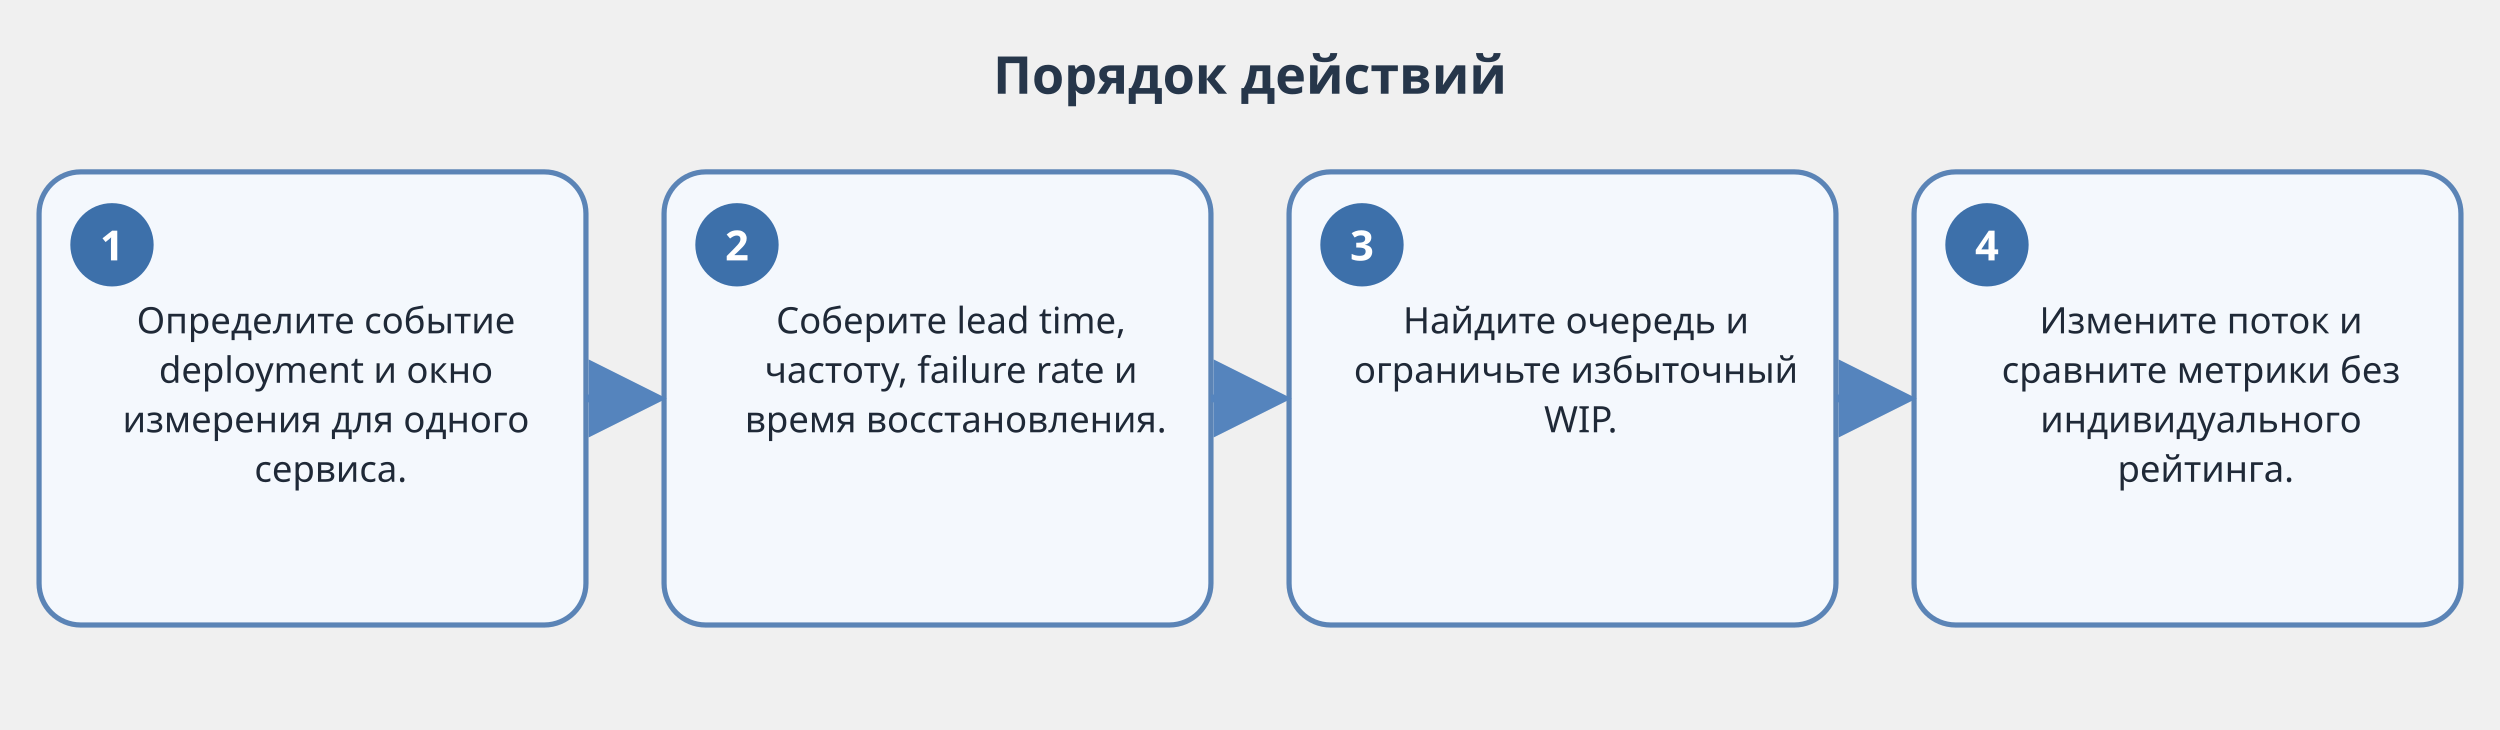
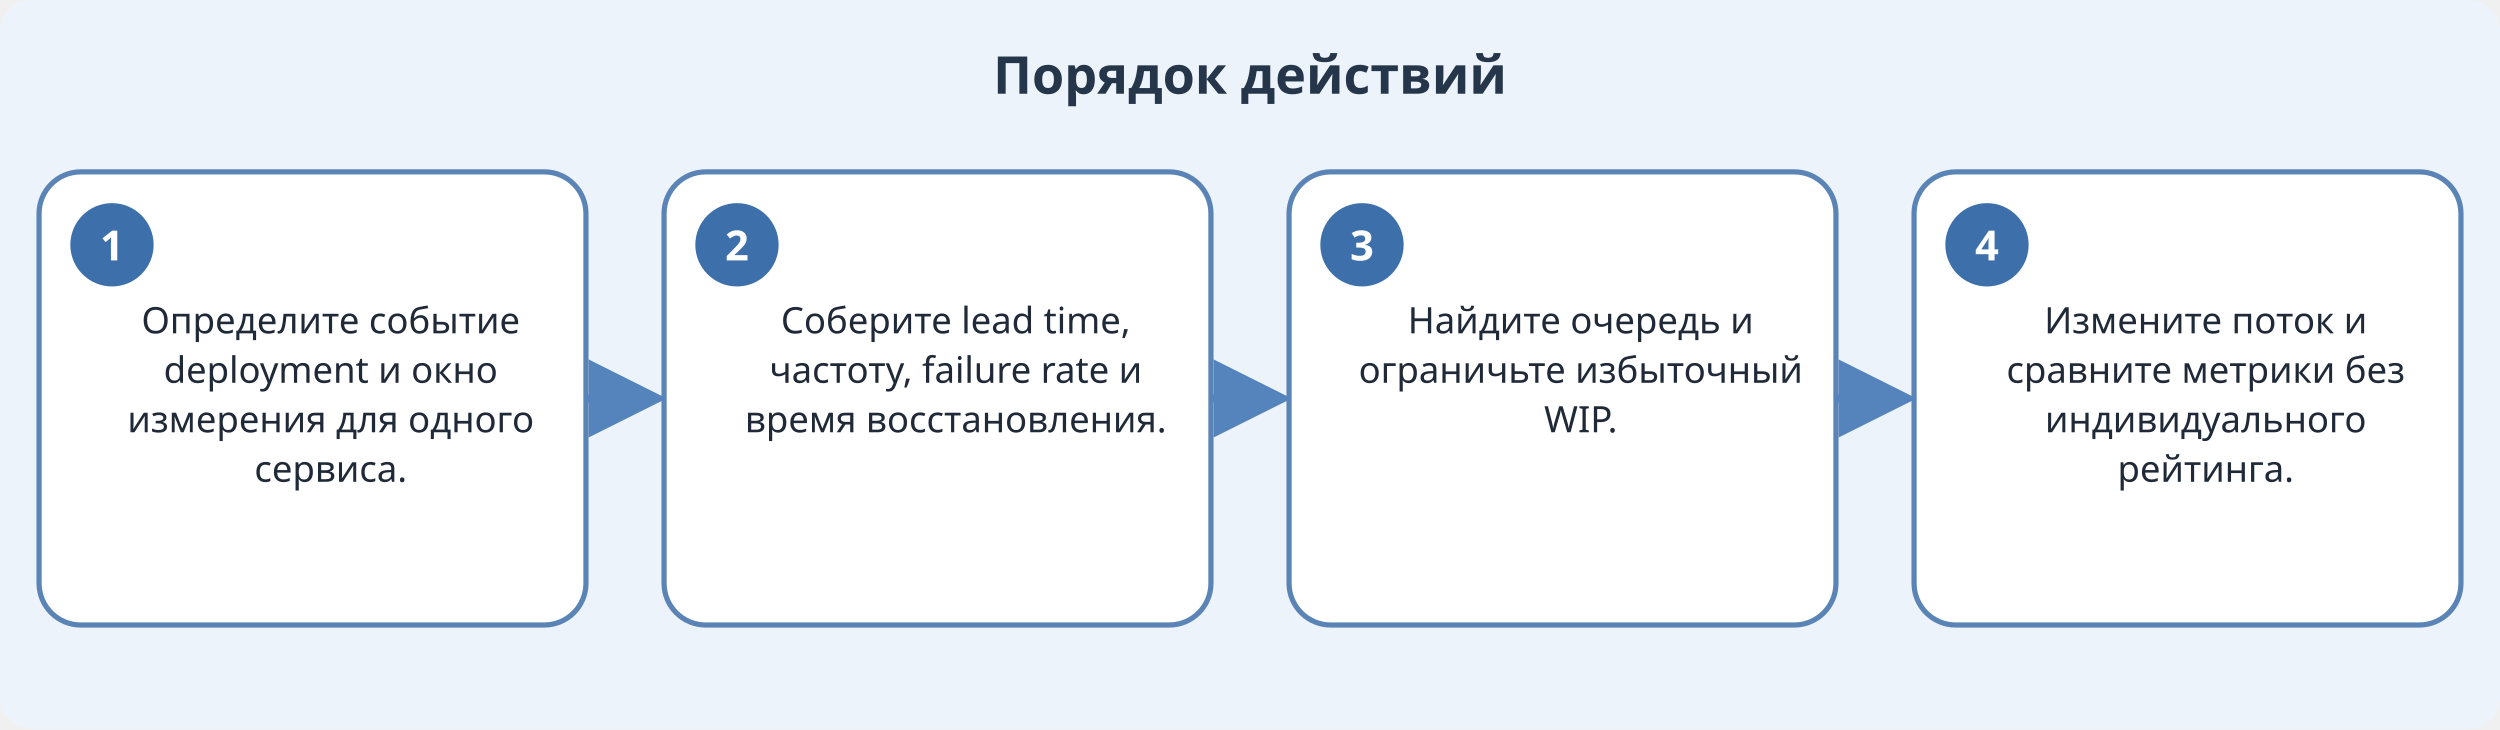
<svg xmlns="http://www.w3.org/2000/svg" width="960" height="280" viewBox="0 0 960 280" role="img" aria-labelledby="title desc">
  <defs>
    <marker id="arrow" markerWidth="10" markerHeight="10" refX="8" refY="5" orient="auto">
      <path d="M 0 0 L 10 5 L 0 10 z" fill="#5584bd" />
    </marker>
  </defs>
+   <rect id="canvas" x="0" y="0" width="960" height="280" rx="12" fill="#edf3fa" />
  <text x="480" y="36" text-anchor="middle" font-family="sans-serif" font-size="20" font-weight="700" fill="#26364a">Порядок действий</text>
-   <rect x="15" y="66" width="210" height="174" rx="16" fill="#f4f8fd" stroke="#5b84b6" stroke-width="2" />
+   <rect class="step-card" x="15" y="66" width="210" height="174" rx="16" fill="#ffffff" stroke="#5b84b6" stroke-width="2" />
  <circle cx="43" cy="94" r="16" fill="#3d70aa" />
  <text x="43" y="100" text-anchor="middle" font-family="sans-serif" font-size="16" font-weight="700" fill="#ffffff">1</text>
-   <text x="127" y="128" text-anchor="middle" font-family="sans-serif" font-size="14" fill="#1f2937">
-     <tspan x="127" dy="0">Определите событие</tspan>
-     <tspan x="127" dy="19">deployment и окно</tspan>
-     <tspan x="127" dy="19">измерения для одного</tspan>
-     <tspan x="127" dy="19">сервиса.</tspan>
-   </text>
-   <rect x="255" y="66" width="210" height="174" rx="16" fill="#f4f8fd" stroke="#5b84b6" stroke-width="2" />
+   <text class="step-label" x="127" y="128" text-anchor="middle" font-family="sans-serif" font-size="14" fill="#1f2937">Определите событие</text>
+   <text class="step-label" x="127" y="147" text-anchor="middle" font-family="sans-serif" font-size="14" fill="#1f2937">deployment и окно</text>
+   <text class="step-label" x="127" y="166" text-anchor="middle" font-family="sans-serif" font-size="14" fill="#1f2937">измерения для одного</text>
+   <text class="step-label" x="127" y="185" text-anchor="middle" font-family="sans-serif" font-size="14" fill="#1f2937">сервиса.</text>
+   <rect class="step-card" x="255" y="66" width="210" height="174" rx="16" fill="#ffffff" stroke="#5b84b6" stroke-width="2" />
  <circle cx="283" cy="94" r="16" fill="#3d70aa" />
  <text x="283" y="100" text-anchor="middle" font-family="sans-serif" font-size="16" font-weight="700" fill="#ffffff">2</text>
-   <text x="367" y="128" text-anchor="middle" font-family="sans-serif" font-size="14" fill="#1f2937">
-     <tspan x="367" dy="0">Соберите lead time,</tspan>
-     <tspan x="367" dy="19">частоту, failure rate и</tspan>
-     <tspan x="367" dy="19">время восстановления.</tspan>
-   </text>
-   <rect x="495" y="66" width="210" height="174" rx="16" fill="#f4f8fd" stroke="#5b84b6" stroke-width="2" />
+   <text class="step-label" x="367" y="128" text-anchor="middle" font-family="sans-serif" font-size="14" fill="#1f2937">Соберите lead time,</text>
+   <text class="step-label" x="367" y="147" text-anchor="middle" font-family="sans-serif" font-size="14" fill="#1f2937">частоту, failure rate и</text>
+   <text class="step-label" x="367" y="166" text-anchor="middle" font-family="sans-serif" font-size="14" fill="#1f2937">время восстановления.</text>
+   <rect class="step-card" x="495" y="66" width="210" height="174" rx="16" fill="#ffffff" stroke="#5b84b6" stroke-width="2" />
  <circle cx="523" cy="94" r="16" fill="#3d70aa" />
  <text x="523" y="100" text-anchor="middle" font-family="sans-serif" font-size="16" font-weight="700" fill="#ffffff">3</text>
-   <text x="607" y="128" text-anchor="middle" font-family="sans-serif" font-size="14" fill="#1f2937">
-     <tspan x="607" dy="0">Найдите очередь и</tspan>
-     <tspan x="607" dy="19">ограничьте избыточный</tspan>
-     <tspan x="607" dy="19">WIP.</tspan>
-   </text>
-   <rect x="735" y="66" width="210" height="174" rx="16" fill="#f4f8fd" stroke="#5b84b6" stroke-width="2" />
+   <text class="step-label" x="607" y="128" text-anchor="middle" font-family="sans-serif" font-size="14" fill="#1f2937">Найдите очередь и</text>
+   <text class="step-label" x="607" y="147" text-anchor="middle" font-family="sans-serif" font-size="14" fill="#1f2937">ограничьте избыточный</text>
+   <text class="step-label" x="607" y="166" text-anchor="middle" font-family="sans-serif" font-size="14" fill="#1f2937">WIP.</text>
+   <rect class="step-card" x="735" y="66" width="210" height="174" rx="16" fill="#ffffff" stroke="#5b84b6" stroke-width="2" />
  <circle cx="763" cy="94" r="16" fill="#3d70aa" />
  <text x="763" y="100" text-anchor="middle" font-family="sans-serif" font-size="16" font-weight="700" fill="#ffffff">4</text>
-   <text x="847" y="128" text-anchor="middle" font-family="sans-serif" font-size="14" fill="#1f2937">
-     <tspan x="847" dy="0">Измените поток и</tspan>
-     <tspan x="847" dy="19">сравните метрики без</tspan>
-     <tspan x="847" dy="19">индивидуального</tspan>
-     <tspan x="847" dy="19">рейтинга.</tspan>
-   </text>
+   <text class="step-label" x="847" y="128" text-anchor="middle" font-family="sans-serif" font-size="14" fill="#1f2937">Измените поток и</text>
+   <text class="step-label" x="847" y="147" text-anchor="middle" font-family="sans-serif" font-size="14" fill="#1f2937">сравните метрики без</text>
+   <text class="step-label" x="847" y="166" text-anchor="middle" font-family="sans-serif" font-size="14" fill="#1f2937">индивидуального</text>
+   <text class="step-label" x="847" y="185" text-anchor="middle" font-family="sans-serif" font-size="14" fill="#1f2937">рейтинга.</text>
  <line x1="225" y1="153" x2="250" y2="153" stroke="#5584bd" stroke-width="3" marker-end="url(#arrow)" />
  <line x1="465" y1="153" x2="490" y2="153" stroke="#5584bd" stroke-width="3" marker-end="url(#arrow)" />
  <line x1="705" y1="153" x2="730" y2="153" stroke="#5584bd" stroke-width="3" marker-end="url(#arrow)" />
</svg>
